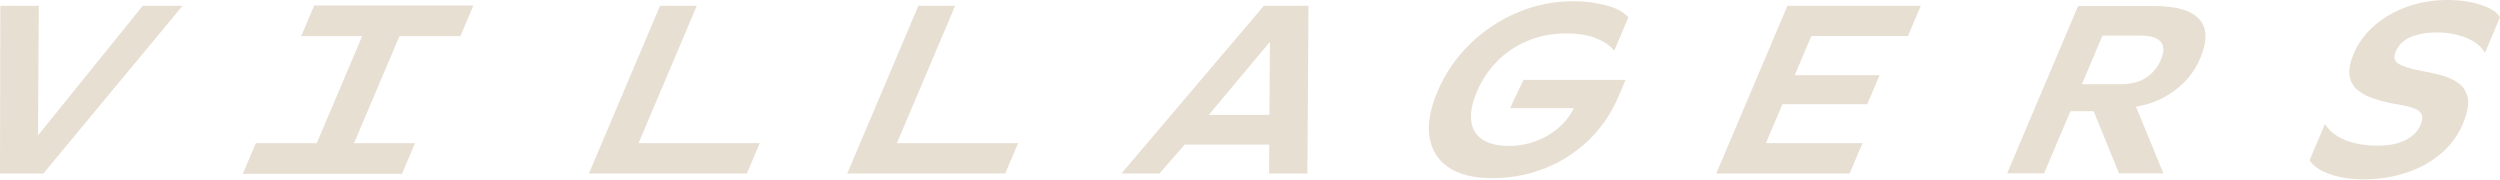
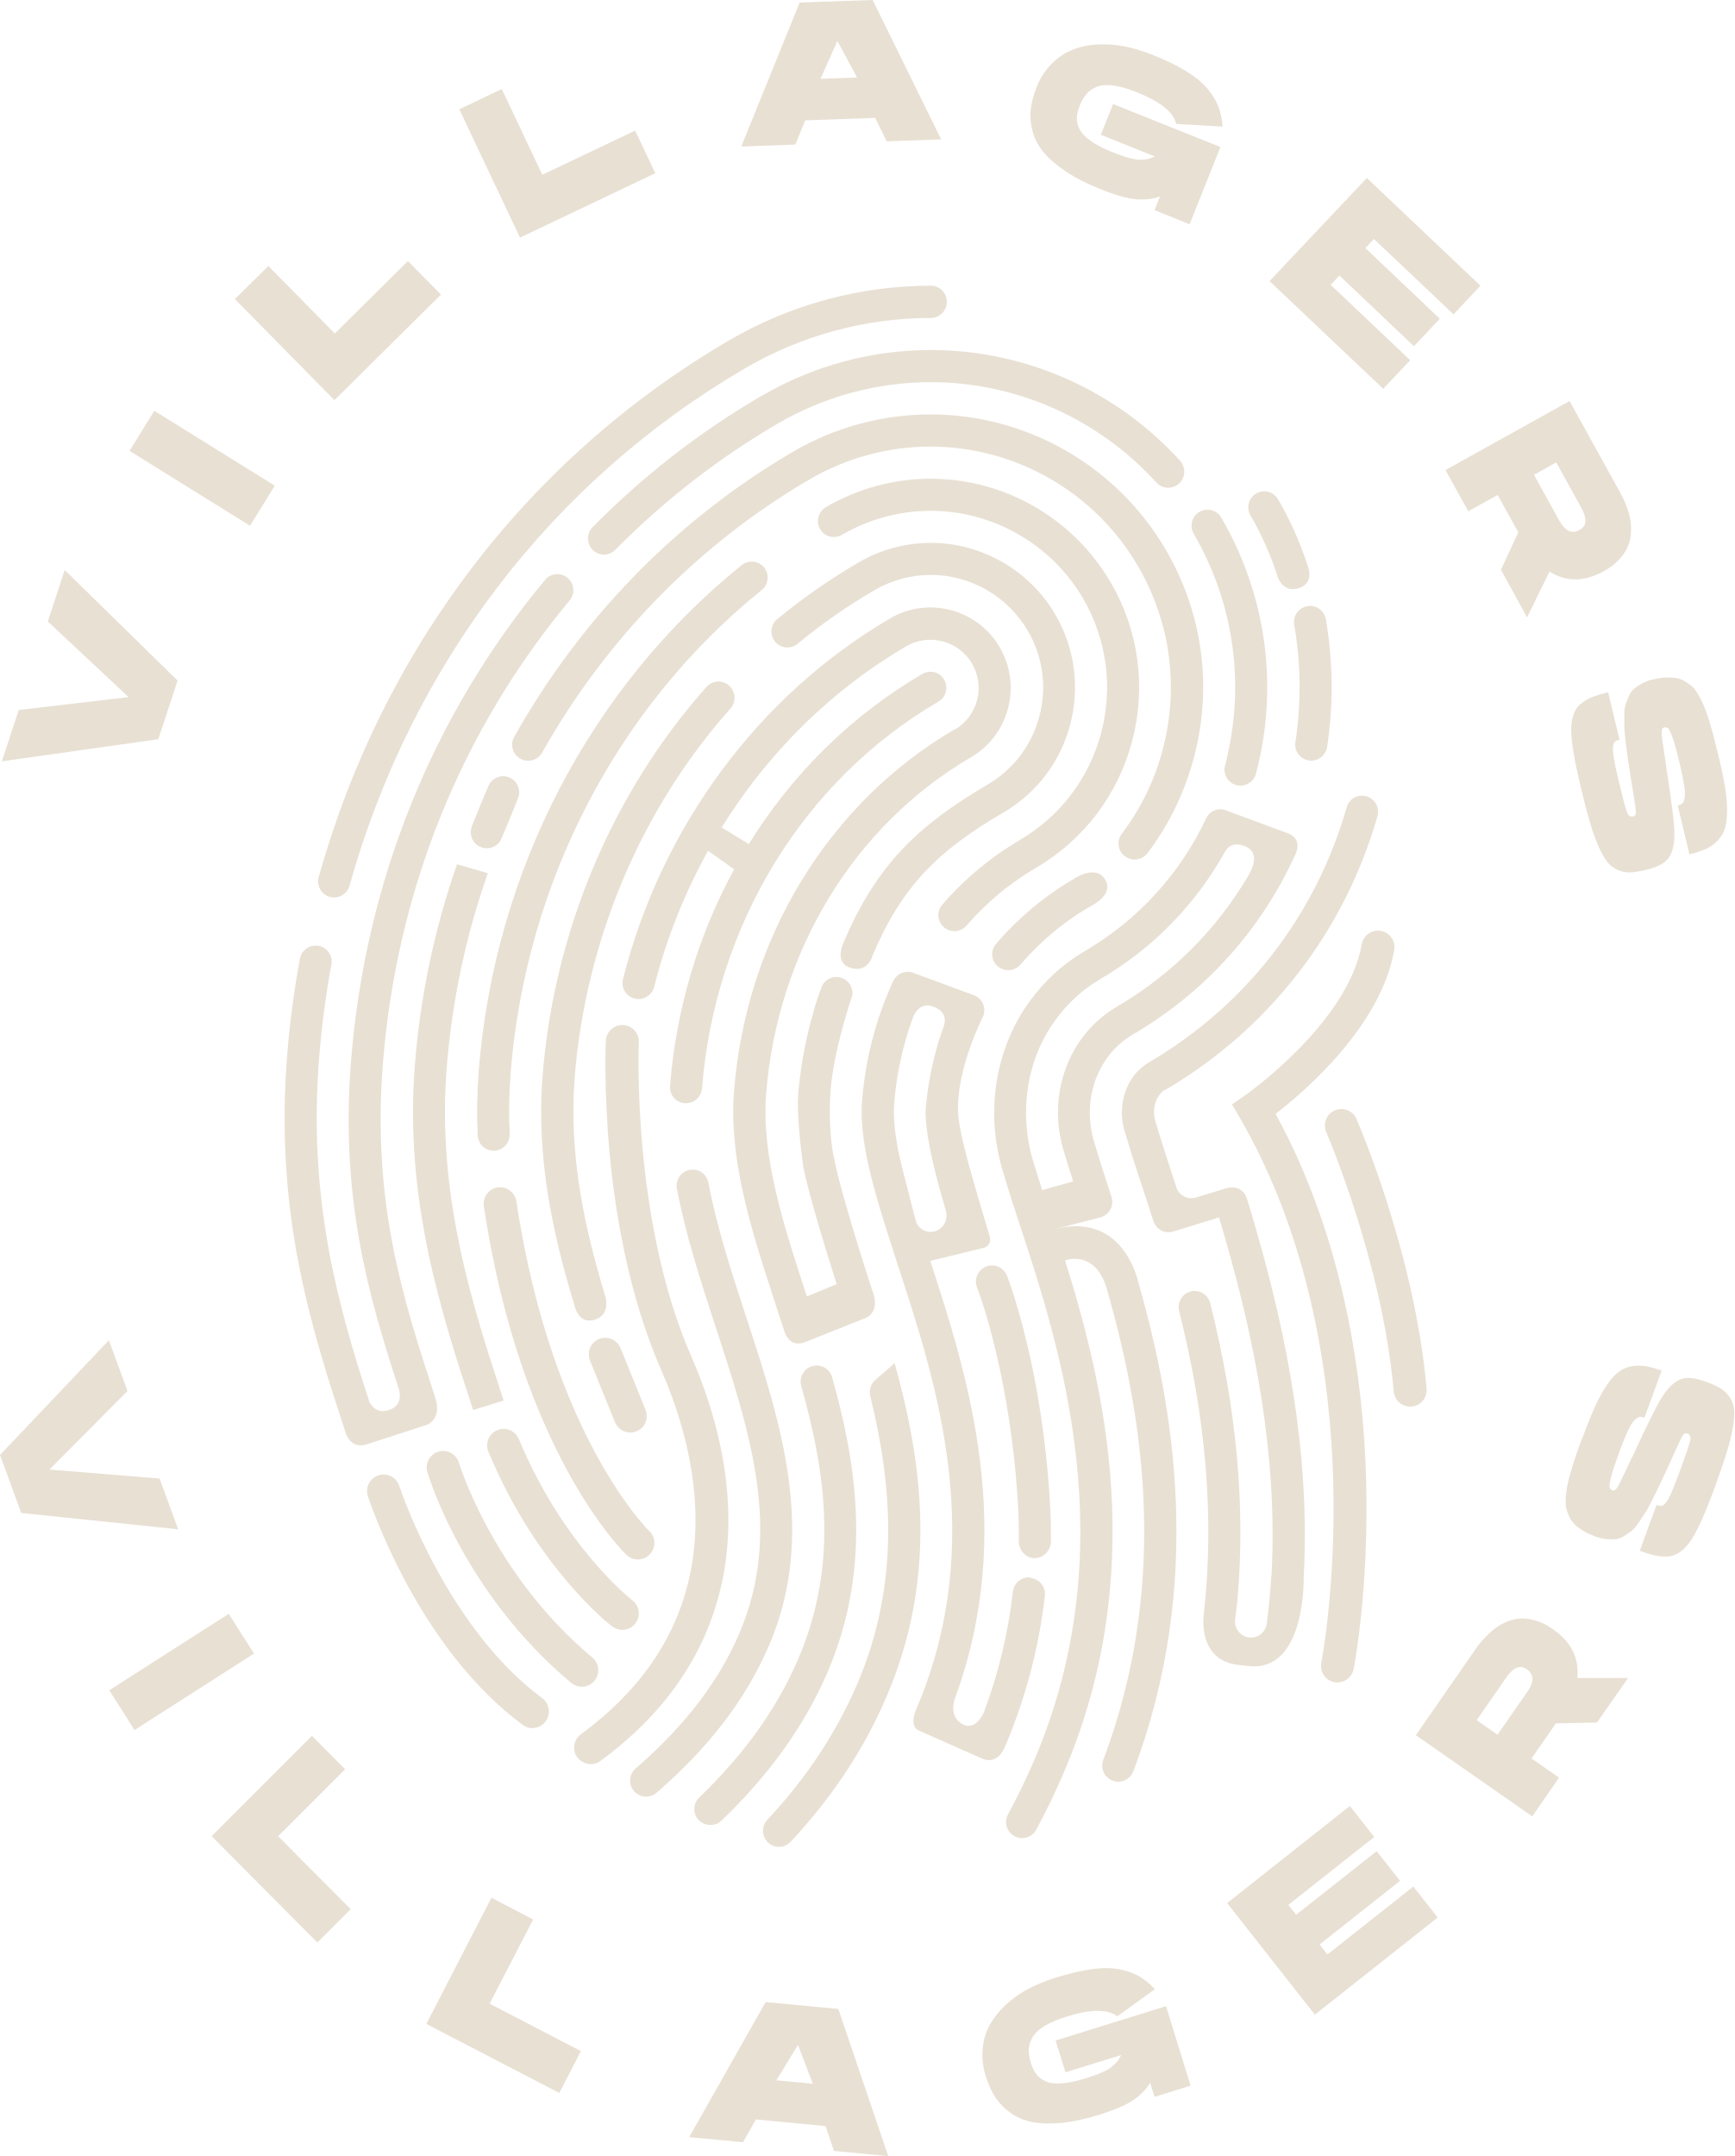
- <svg xmlns="http://www.w3.org/2000/svg" width="223" height="16" viewBox="0 0 223 16" fill="none">
-   <path d="M3.864 15.482H0L0.028 0.518H3.464L3.39 12.074L12.731 0.518H16.282L3.864 15.482Z" fill="#E8DFD3" />
-   <path d="M89.663 15.481H75.572L81.918 0.52H85.198L80.004 12.766H90.815L89.664 15.481H89.663Z" fill="#E8DFD3" />
-   <path d="M66.62 15.481H52.529L58.874 0.52H62.154L56.96 12.766H67.771L66.62 15.481Z" fill="#E8DFD3" />
-   <path d="M103.418 15.481H100.027L112.732 0.52H116.718L116.621 15.481H113.202L113.219 12.897H105.677L103.419 15.481H103.418ZM113.276 3.733L107.825 10.247H113.234L113.276 3.733Z" fill="#E8DFD3" />
-   <path d="M133.116 15.892C131.461 15.892 130.16 15.572 129.21 14.93C128.262 14.288 127.695 13.389 127.513 12.229C127.327 11.071 127.566 9.717 128.222 8.168C128.905 6.558 129.866 5.15 131.108 3.939C132.348 2.729 133.764 1.787 135.355 1.116C136.943 0.445 138.603 0.108 140.333 0.108C141.365 0.108 142.341 0.23 143.261 0.473C144.183 0.716 144.845 1.075 145.252 1.547L143.984 4.536C143.656 4.092 143.129 3.724 142.405 3.428C141.68 3.133 140.78 2.985 139.702 2.985C138.474 2.985 137.339 3.199 136.302 3.627C135.263 4.056 134.355 4.657 133.577 5.432C132.801 6.208 132.188 7.126 131.737 8.189C131.312 9.191 131.142 10.055 131.232 10.779C131.318 11.502 131.649 12.056 132.222 12.439C132.795 12.822 133.583 13.014 134.584 13.014C135.843 13.014 137.002 12.704 138.062 12.084C139.121 11.464 139.894 10.652 140.381 9.648H134.692L135.898 7.125H145L144.399 8.543C143.736 10.106 142.83 11.434 141.686 12.526C140.539 13.62 139.234 14.454 137.768 15.028C136.303 15.603 134.752 15.891 133.113 15.891L133.116 15.892Z" fill="#E8DFD3" />
-   <path d="M164.986 15.481H153.09L159.436 0.52H171.332L170.19 3.213H161.574L160.091 6.709H167.657L166.561 9.293H158.995L157.522 12.766H166.137L164.986 15.481Z" fill="#E8DFD3" />
-   <path d="M196.173 1.707C195.457 0.926 194.111 0.536 192.136 0.536H185.366L179.035 15.464H182.331L184.683 9.918H186.756L189.013 15.464H192.978L190.532 9.518C191.608 9.337 192.583 8.979 193.452 8.434C194.757 7.618 195.69 6.547 196.254 5.217C196.916 3.658 196.888 2.487 196.173 1.707ZM192.746 5.345C192.47 5.995 192.036 6.519 191.444 6.918C190.853 7.314 190.083 7.513 189.131 7.513H185.702L187.54 3.179H190.968C191.844 3.179 192.434 3.365 192.739 3.732C193.043 4.1 193.044 4.638 192.744 5.345H192.746Z" fill="#E8DFD3" />
-   <path d="M210.757 16C210.08 16 209.417 15.933 208.766 15.799C208.117 15.664 207.546 15.466 207.058 15.205C206.57 14.943 206.222 14.639 206.014 14.294L207.385 11.063C207.679 11.527 208.072 11.901 208.558 12.185C209.046 12.469 209.592 12.674 210.201 12.803C210.808 12.93 211.427 12.993 212.057 12.993C213.057 12.993 213.887 12.832 214.544 12.512C215.204 12.19 215.662 11.73 215.915 11.132C216.067 10.773 216.106 10.485 216.028 10.267C215.951 10.051 215.791 9.881 215.55 9.762C215.307 9.643 215.019 9.544 214.682 9.47C214.344 9.395 213.988 9.329 213.614 9.268C212.972 9.149 212.36 8.996 211.779 8.809C211.197 8.622 210.709 8.368 210.314 8.045C209.921 7.723 209.677 7.3 209.584 6.777C209.489 6.253 209.614 5.587 209.957 4.78C210.357 3.838 210.968 3.007 211.787 2.288C212.607 1.57 213.579 1.009 214.704 0.604C215.827 0.202 217.045 -0.001 218.351 -0.001C219.073 -0.001 219.76 0.066 220.409 0.201C221.061 0.335 221.617 0.519 222.08 0.75C222.543 0.982 222.849 1.248 222.999 1.547L221.657 4.711C221.429 4.306 221.09 3.971 220.644 3.701C220.197 3.432 219.692 3.229 219.126 3.095C218.559 2.96 217.977 2.893 217.378 2.893C216.502 2.893 215.734 3.025 215.078 3.286C214.42 3.548 213.963 3.986 213.703 4.598C213.487 5.107 213.579 5.478 213.98 5.71C214.382 5.942 215.095 6.156 216.119 6.349C216.635 6.44 217.181 6.558 217.755 6.709C218.331 6.858 218.841 7.09 219.284 7.404C219.726 7.718 220.006 8.163 220.125 8.739C220.241 9.316 220.094 10.089 219.681 11.062C219.244 12.094 218.587 12.98 217.711 13.721C216.834 14.462 215.803 15.027 214.616 15.415C213.428 15.803 212.143 15.999 210.759 15.999L210.757 16Z" fill="#E8DFD3" />
-   <path d="M42.228 0.49L41.068 3.225H35.631L31.58 12.775H37.016L35.858 15.51H30.421H27.093H21.656L22.816 12.775H28.253L32.304 3.225H26.867L28.027 0.49H42.228Z" fill="#E8DFD3" />
+ <svg xmlns="http://www.w3.org/2000/svg" width="144" height="179" viewBox="0 0 144 179" fill="none">
+   <path d="M3.974 51.587L5.374 47.326L14.746 56.504L13.143 61.373L0.154 63.207L1.554 58.947L10.675 57.876L3.966 51.595L3.974 51.587Z" fill="#E8E0D3" />
+   <path d="M20.759 43.65L10.756 37.434L12.812 34.107L22.814 40.323L20.759 43.65Z" fill="#E8E0D3" />
+   <path d="M27.8 27.688L33.87 21.675L36.613 24.459L27.767 33.223L19.504 24.832L22.28 22.081L27.8 27.688Z" fill="#E8E0D3" />
+   <path d="M45.03 14.51L52.735 10.842L54.41 14.38L43.177 19.728L38.135 9.073L41.663 7.393L45.03 14.51Z" fill="#E8E0D3" />
+   <path d="M72.457 0L78.147 11.572L73.623 11.734L72.668 9.787L66.857 9.99L66.04 12.002L61.548 12.164L66.396 0.211L72.457 0ZM68.127 6.541L71.162 6.435L69.528 3.4L68.127 6.541Z" fill="#E8E0D3" />
+   <path d="M92.431 8.642L101.333 12.205L98.776 18.616L95.862 17.447L96.316 16.311C95.684 16.53 95.013 16.603 94.284 16.538C93.556 16.473 92.577 16.189 91.347 15.694C90.238 15.248 89.291 14.769 88.514 14.25C87.737 13.73 87.122 13.211 86.677 12.675C86.232 12.14 85.924 11.572 85.754 10.963C85.584 10.355 85.519 9.754 85.576 9.162C85.633 8.569 85.795 7.936 86.054 7.271C86.353 6.508 86.766 5.867 87.276 5.34C87.786 4.812 88.352 4.423 88.975 4.163C89.599 3.903 90.278 3.749 91.023 3.7C91.759 3.643 92.52 3.7 93.297 3.838C94.074 3.984 94.867 4.22 95.676 4.544C96.785 4.991 97.716 5.437 98.469 5.899C99.221 6.354 99.804 6.833 100.225 7.328C100.645 7.823 100.953 8.318 101.147 8.813C101.341 9.308 101.463 9.868 101.511 10.509L97.667 10.29C97.441 9.316 96.348 8.439 94.398 7.66C93.653 7.36 93.006 7.174 92.455 7.1C91.905 7.027 91.452 7.06 91.096 7.198C90.74 7.336 90.448 7.531 90.23 7.782C90.011 8.034 89.817 8.358 89.655 8.764C89.509 9.137 89.428 9.478 89.412 9.778C89.396 10.079 89.477 10.395 89.639 10.728C89.801 11.061 90.116 11.385 90.578 11.71C91.039 12.034 91.646 12.343 92.407 12.651C92.933 12.862 93.394 13.016 93.791 13.122C94.187 13.227 94.511 13.268 94.786 13.26C95.053 13.243 95.255 13.227 95.385 13.187C95.514 13.154 95.684 13.089 95.903 12.992L91.403 11.19L92.431 8.618V8.642Z" fill="#E8E0D3" />
+   <path d="M113.489 14.777L122.926 23.72L120.684 26.098L114.08 19.841L113.368 20.596L119.551 26.463L117.398 28.743L111.215 22.876L110.486 23.647L117.09 29.904L114.849 32.281L105.412 23.339L113.497 14.769L113.489 14.777Z" fill="#E8E0D3" />
+   <path d="M130.323 33.296L134.515 40.875C134.62 41.07 134.718 41.256 134.807 41.443C134.896 41.622 135.001 41.889 135.122 42.238C135.244 42.587 135.333 42.92 135.381 43.228C135.43 43.537 135.446 43.894 135.414 44.291C135.389 44.689 135.3 45.062 135.146 45.411C135.001 45.752 134.758 46.109 134.434 46.458C134.111 46.815 133.69 47.132 133.18 47.416C131.561 48.316 130.048 48.333 128.656 47.456L126.794 51.262L124.625 47.302L126.066 44.194L124.35 41.094L121.914 42.449L120.021 39.025L130.307 33.304L130.323 33.296ZM129.489 43.253C129.959 44.105 130.517 44.348 131.165 43.991C131.747 43.667 131.796 43.058 131.302 42.165L129.214 38.392L127.369 39.422L129.489 43.261V43.253Z" fill="#E8E0D3" />
+   <path d="M142.649 62.558C142.891 63.581 143.078 64.465 143.207 65.204C143.328 65.942 143.401 66.616 143.401 67.216C143.401 67.817 143.353 68.304 143.248 68.693C143.142 69.083 142.948 69.424 142.673 69.732C142.398 70.032 142.074 70.276 141.702 70.454C141.329 70.633 140.852 70.795 140.277 70.933L139.306 66.884C139.476 66.843 139.606 66.778 139.695 66.697C139.776 66.616 139.84 66.454 139.881 66.226C139.921 65.999 139.913 65.658 139.84 65.196C139.768 64.741 139.646 64.149 139.476 63.419C139.241 62.445 139.055 61.747 138.902 61.309C138.748 60.87 138.626 60.603 138.537 60.497C138.44 60.392 138.319 60.359 138.149 60.4C138.011 60.448 137.955 60.619 137.971 60.919C137.987 61.219 138.117 62.112 138.343 63.589C138.343 63.613 138.343 63.63 138.343 63.646C138.804 66.575 139.031 68.45 139.031 69.269C139.031 70.341 138.78 71.095 138.278 71.525C137.93 71.817 137.396 72.053 136.652 72.223C136.134 72.345 135.689 72.418 135.341 72.426C134.985 72.434 134.645 72.369 134.313 72.223C133.981 72.077 133.69 71.858 133.455 71.558C133.22 71.257 132.969 70.819 132.718 70.251C132.468 69.675 132.233 69.01 132.006 68.255C131.788 67.492 131.537 66.543 131.262 65.398C131.076 64.611 130.922 63.93 130.808 63.353C130.695 62.777 130.606 62.234 130.541 61.722C130.477 61.211 130.452 60.789 130.46 60.44C130.469 60.091 130.517 59.767 130.606 59.475C130.695 59.174 130.817 58.931 130.954 58.744C131.092 58.558 131.302 58.379 131.561 58.209C131.82 58.046 132.103 57.908 132.411 57.795C132.718 57.689 133.091 57.584 133.528 57.478L134.467 61.414C134.28 61.455 134.151 61.52 134.062 61.609C133.981 61.69 133.932 61.852 133.924 62.104C133.916 62.347 133.949 62.68 134.021 63.094C134.094 63.508 134.224 64.092 134.402 64.839C134.426 64.928 134.45 65.058 134.499 65.228C134.798 66.47 135.001 67.216 135.106 67.476C135.211 67.736 135.389 67.833 135.624 67.776C135.761 67.744 135.834 67.63 135.834 67.435C135.834 67.241 135.761 66.713 135.616 65.861C135.511 65.236 135.43 64.725 135.365 64.311C135.268 63.654 135.195 63.151 135.138 62.802C135.09 62.453 135.033 62.015 134.968 61.495C134.904 60.976 134.871 60.578 134.871 60.302C134.871 60.026 134.871 59.702 134.871 59.312C134.871 58.931 134.92 58.639 134.993 58.428C135.065 58.217 135.163 57.99 135.276 57.738C135.389 57.486 135.535 57.292 135.721 57.146C135.907 56.999 136.126 56.862 136.368 56.732C136.619 56.594 136.903 56.488 137.218 56.415C137.599 56.326 137.947 56.269 138.262 56.253C138.578 56.237 138.869 56.253 139.128 56.285C139.387 56.326 139.638 56.415 139.865 56.545C140.091 56.675 140.294 56.821 140.48 56.983C140.666 57.146 140.836 57.373 141.006 57.665C141.176 57.957 141.321 58.249 141.451 58.541C141.58 58.842 141.718 59.215 141.856 59.661C142.001 60.108 142.123 60.554 142.244 60.992C142.357 61.43 142.495 61.958 142.641 62.566L142.649 62.558Z" fill="#E8E0D3" />
+   <path d="M13.248 122.755L14.794 126.967L1.764 125.612L0 120.799L9.04 111.272L10.586 115.484L4.103 122.009L13.248 122.755Z" fill="#E8E0D3" />
+   <path d="M9.072 140.332L18.994 133.986L21.09 137.289L11.168 143.635L9.072 140.332Z" fill="#E8E0D3" />
+   <path d="M23.097 152.456L29.119 158.51L26.351 161.277L17.57 152.448L25.898 144.114L28.657 146.889L23.089 152.456H23.097Z" fill="#E8E0D3" />
+   <path d="M40.659 166.357L48.234 170.293L46.438 173.766L35.399 168.037L40.805 157.56L44.269 159.362L40.651 166.357H40.659Z" fill="#E8E0D3" />
+   <path d="M69.609 166.795L73.752 179.008L69.244 178.578L68.548 176.517L62.762 175.965L61.694 177.856L57.226 177.434L63.571 166.219L69.609 166.795ZM64.469 172.719L67.488 173.003L66.258 169.781L64.461 172.719H64.469Z" fill="#E8E0D3" />
+   <path d="M87.664 169.408L96.817 166.56L98.857 173.157L95.862 174.09L95.498 172.922C95.15 173.49 94.673 173.977 94.066 174.382C93.459 174.788 92.52 175.186 91.249 175.583C90.108 175.941 89.073 176.16 88.142 176.249C87.211 176.338 86.402 176.314 85.722 176.184C85.042 176.046 84.443 175.803 83.933 175.437C83.415 175.072 82.995 174.65 82.663 174.155C82.331 173.66 82.064 173.068 81.853 172.386C81.611 171.607 81.522 170.852 81.586 170.122C81.651 169.392 81.845 168.726 82.177 168.134C82.501 167.542 82.938 166.99 83.472 166.478C84.014 165.967 84.629 165.529 85.325 165.156C86.021 164.782 86.79 164.466 87.616 164.206C88.757 163.849 89.76 163.614 90.634 163.492C91.5 163.37 92.261 163.37 92.9 163.492C93.54 163.614 94.09 163.801 94.552 164.06C95.013 164.32 95.458 164.685 95.895 165.148L92.771 167.404C91.986 166.795 90.586 166.795 88.587 167.42C87.818 167.655 87.195 167.923 86.725 168.207C86.256 168.491 85.924 168.807 85.73 169.14C85.544 169.473 85.439 169.806 85.422 170.138C85.406 170.471 85.463 170.844 85.592 171.266C85.714 171.648 85.859 171.964 86.046 172.208C86.224 172.451 86.483 172.646 86.814 172.8C87.146 172.954 87.6 173.011 88.158 172.97C88.716 172.93 89.388 172.792 90.165 172.548C90.707 172.378 91.169 172.208 91.533 172.045C91.905 171.875 92.188 171.705 92.391 171.526C92.593 171.347 92.731 171.201 92.811 171.096C92.892 170.99 92.981 170.828 93.095 170.617L88.466 172.053L87.648 169.408H87.664Z" fill="#E8E0D3" />
+   <path d="M101.884 158.006L112.081 149.94L114.104 152.513L106.974 158.153L107.622 158.972L114.307 153.689L116.249 156.156L109.564 161.439L110.22 162.267L117.35 156.627L119.373 159.199L109.176 167.266L101.892 158.006H101.884Z" fill="#E8E0D3" />
+   <path d="M117.56 144.065L122.497 136.948C122.626 136.762 122.748 136.591 122.877 136.437C122.999 136.275 123.193 136.064 123.452 135.804C123.711 135.544 123.97 135.317 124.221 135.13C124.48 134.944 124.787 134.781 125.159 134.627C125.532 134.473 125.904 134.392 126.276 134.376C126.649 134.36 127.069 134.416 127.531 134.554C127.992 134.692 128.461 134.928 128.939 135.26C130.46 136.323 131.14 137.67 130.962 139.31H135.187L132.597 143.01L129.182 143.083L127.167 145.996L129.449 147.587L127.223 150.8L117.56 144.065ZM126.843 140.421C127.401 139.618 127.369 139.009 126.77 138.587C126.22 138.206 125.653 138.433 125.07 139.269L122.61 142.815L124.342 144.024L126.843 140.421Z" fill="#E8E0D3" />
+   <path d="M131.359 119.46C131.723 118.47 132.055 117.635 132.362 116.945C132.67 116.255 132.985 115.663 133.309 115.159C133.633 114.656 133.948 114.275 134.256 114.015C134.563 113.747 134.911 113.569 135.3 113.472C135.697 113.374 136.093 113.35 136.514 113.407C136.927 113.463 137.412 113.593 137.971 113.796L136.538 117.708C136.368 117.643 136.231 117.626 136.109 117.651C135.996 117.675 135.858 117.772 135.688 117.935C135.527 118.105 135.349 118.397 135.154 118.811C134.96 119.233 134.733 119.793 134.474 120.491C134.135 121.424 133.9 122.122 133.787 122.568C133.673 123.015 133.625 123.307 133.641 123.445C133.665 123.583 133.754 123.68 133.908 123.737C134.046 123.778 134.191 123.664 134.345 123.404C134.491 123.145 134.879 122.333 135.51 120.978C135.51 120.954 135.527 120.945 135.543 120.937C136.781 118.243 137.623 116.555 138.076 115.874C138.667 114.981 139.29 114.494 139.945 114.413C140.391 114.364 140.973 114.47 141.685 114.729C142.187 114.916 142.592 115.103 142.891 115.289C143.191 115.476 143.442 115.728 143.636 116.028C143.83 116.336 143.951 116.677 143.984 117.058C144.016 117.44 143.984 117.943 143.871 118.56C143.765 119.176 143.595 119.866 143.361 120.621C143.126 121.376 142.81 122.309 142.406 123.412C142.131 124.167 141.88 124.824 141.653 125.368C141.426 125.912 141.208 126.415 140.973 126.877C140.747 127.34 140.536 127.705 140.334 127.989C140.132 128.273 139.913 128.517 139.678 128.711C139.436 128.906 139.209 129.044 138.982 129.125C138.756 129.206 138.489 129.239 138.181 129.231C137.874 129.231 137.566 129.182 137.25 129.101C136.935 129.02 136.571 128.906 136.15 128.752L137.542 124.954C137.72 125.019 137.865 125.044 137.979 125.019C138.092 124.995 138.222 124.889 138.367 124.686C138.513 124.492 138.667 124.2 138.829 123.81C138.99 123.421 139.209 122.869 139.476 122.138C139.508 122.057 139.549 121.927 139.614 121.757C140.051 120.556 140.301 119.826 140.35 119.55C140.399 119.274 140.31 119.095 140.083 119.014C139.945 118.965 139.824 119.014 139.719 119.184C139.614 119.347 139.387 119.826 139.031 120.613C138.772 121.189 138.561 121.66 138.383 122.041C138.1 122.641 137.89 123.104 137.736 123.421C137.582 123.737 137.388 124.135 137.153 124.605C136.919 125.076 136.724 125.425 136.571 125.652C136.417 125.879 136.239 126.155 136.02 126.472C135.802 126.788 135.607 127.007 135.429 127.137C135.251 127.267 135.041 127.405 134.814 127.551C134.58 127.697 134.353 127.778 134.118 127.794C133.884 127.811 133.633 127.803 133.35 127.778C133.066 127.754 132.775 127.681 132.467 127.567C132.103 127.429 131.779 127.283 131.504 127.121C131.229 126.959 130.994 126.788 130.8 126.61C130.606 126.431 130.444 126.22 130.331 125.993C130.218 125.758 130.128 125.522 130.064 125.287C129.999 125.052 129.983 124.768 129.999 124.435C130.023 124.102 130.056 123.778 130.112 123.461C130.169 123.145 130.266 122.755 130.396 122.301C130.525 121.846 130.663 121.408 130.808 120.978C130.954 120.548 131.132 120.037 131.351 119.452L131.359 119.46Z" fill="#E8E0D3" />
+   <path d="M45.021 140.989C37.39 135.333 33.562 124.589 33.157 123.388C32.866 122.536 32.056 122.284 31.433 122.487C30.721 122.715 30.324 123.477 30.535 124.191C30.543 124.224 30.559 124.256 30.567 124.289C31.296 126.415 35.277 137.192 43.395 143.205C43.638 143.383 43.921 143.473 44.204 143.473C44.625 143.473 45.038 143.278 45.305 142.913C45.758 142.304 45.628 141.444 45.021 140.989Z" fill="#E8E0D3" />
+   <path d="M49.359 139.545C49.845 138.961 49.764 138.101 49.181 137.614C40.934 130.724 38.134 121.538 38.11 121.449C37.891 120.726 37.139 120.304 36.41 120.524C35.682 120.735 35.269 121.497 35.488 122.228C35.609 122.633 38.523 132.282 47.433 139.724C47.692 139.935 48 140.04 48.307 140.04C48.696 140.04 49.092 139.87 49.359 139.545Z" fill="#E8E0D3" />
+   <path d="M50.84 135.033C51.091 135.22 51.383 135.317 51.674 135.317C52.087 135.317 52.491 135.13 52.758 134.781C53.22 134.181 53.106 133.321 52.499 132.858C52.443 132.818 46.786 128.403 43.079 119.477C42.788 118.779 41.986 118.446 41.29 118.738C40.594 119.03 40.263 119.834 40.554 120.532C44.536 130.132 50.581 134.846 50.832 135.041L50.84 135.033Z" fill="#E8E0D3" />
+   <path d="M53.908 127.121C53.908 127.121 51.852 125.1 49.489 120.742C47.304 116.717 44.382 109.812 42.877 99.741C42.764 98.994 42.068 98.475 41.323 98.589C40.578 98.702 40.06 99.4 40.174 100.147C43.217 120.418 51.65 128.744 52.014 129.093C52.281 129.344 52.621 129.474 52.961 129.474C53.317 129.474 53.681 129.336 53.948 129.052C54.474 128.508 54.458 127.64 53.916 127.113L53.908 127.121Z" fill="#E8E0D3" />
+   <path d="M51.528 111.962L51.52 111.922C51.18 111.134 50.347 110.915 49.74 111.167C49.246 111.37 48.655 112.011 48.987 112.96C48.987 112.96 48.995 112.985 49.02 113.033V113.05L49.06 113.139C49.222 113.536 49.715 114.754 51.059 118.073C51.278 118.608 51.787 118.933 52.33 118.933C52.5 118.933 52.678 118.9 52.848 118.836C53.552 118.552 53.883 117.748 53.6 117.05L51.545 111.978L51.528 111.962Z" fill="#E8E0D3" />
+   <path d="M105.906 92.486C108.399 90.555 114.671 85.158 115.763 78.877C115.893 78.131 115.399 77.417 114.655 77.287C113.91 77.157 113.198 77.652 113.068 78.398C111.919 84.964 103.421 90.912 103.34 90.969L102.296 91.691L102.936 92.786C108.949 103.157 110.478 114.892 110.697 122.901C110.94 131.641 109.726 137.987 109.71 138.052C109.564 138.798 110.05 139.512 110.786 139.658C110.875 139.675 110.964 139.683 111.053 139.683C111.692 139.683 112.267 139.228 112.397 138.571C112.445 138.303 113.675 131.917 113.432 122.885C113.214 114.802 111.717 103.084 105.906 92.462V92.486Z" fill="#E8E0D3" />
+   <path d="M112.631 92.9C112.332 92.202 111.522 91.886 110.826 92.194C110.13 92.494 109.815 93.306 110.122 94.004C110.171 94.109 114.784 104.797 115.723 115.533C115.787 116.247 116.386 116.782 117.082 116.782C117.123 116.782 117.163 116.782 117.204 116.782C117.956 116.717 118.515 116.052 118.45 115.297C117.471 104.099 112.825 93.363 112.631 92.908V92.9Z" fill="#E8E0D3" />
+   <path d="M79.264 60.554C68.799 66.673 61.953 77.888 60.949 90.579C60.512 96.065 62.236 101.672 64.17 107.596L65.093 110.429C65.093 110.429 65.424 111.897 66.752 111.467C66.833 111.443 66.913 111.41 66.978 111.378L71.705 109.487C73.032 109.073 72.571 107.588 72.571 107.588C72.571 107.588 69.876 99.368 69.301 96.382H69.309C69.301 96.317 69.277 96.252 69.252 96.187C68.726 93.647 68.945 90.863 68.953 90.693C69.171 87.276 70.75 82.7 70.75 82.7C70.879 82.059 70.523 81.409 69.884 81.19C69.252 80.963 68.573 81.247 68.265 81.831C68.265 81.831 68.071 82.326 67.99 82.578C67.99 82.578 67.545 83.885 67.545 83.998C66.93 86.116 66.509 88.307 66.299 90.563C66.29 90.701 66.274 90.839 66.266 90.985V91.042C66.153 93.168 66.703 96.893 66.703 96.893C67.148 99.181 68.621 103.945 69.471 106.615L66.995 107.637C65.044 101.672 63.207 96.041 63.612 90.806C64.558 78.991 70.912 68.547 80.615 62.875C82.145 61.982 83.245 60.538 83.699 58.809C84.152 57.089 83.901 55.295 83.011 53.745C81.157 50.564 77.087 49.485 73.906 51.343C63.013 57.714 54.928 68.62 51.731 81.28C51.545 81.986 51.982 82.724 52.694 82.903C53.398 83.089 54.135 82.651 54.313 81.937C55.316 77.952 56.838 74.163 58.788 70.633L60.957 72.175C58.003 77.587 56.15 83.706 55.632 90.165C55.575 90.896 56.126 91.537 56.854 91.594H56.959C57.647 91.594 58.23 91.066 58.286 90.368C59.371 76.808 66.703 64.798 77.92 58.249C78.559 57.884 78.762 57.056 78.398 56.431C78.033 55.79 77.208 55.588 76.585 55.953C70.661 59.41 65.748 64.303 62.163 70.097V70.073L59.921 68.701C63.773 62.493 69.026 57.284 75.249 53.656C77.143 52.544 79.603 53.202 80.712 55.101C81.246 56.026 81.4 57.105 81.125 58.136C80.85 59.166 80.202 60.035 79.272 60.578L79.264 60.554Z" fill="#E8E0D3" />
+   <path d="M92.22 48.357C89.137 43.042 83.407 39.747 77.272 39.747C74.221 39.747 71.21 40.559 68.572 42.108C67.933 42.474 67.731 43.301 68.095 43.926C68.459 44.567 69.284 44.77 69.907 44.405C72.149 43.099 74.691 42.409 77.272 42.409C82.46 42.409 87.308 45.2 89.93 49.688C91.896 53.08 92.431 57.032 91.435 60.822C90.44 64.611 88.028 67.784 84.653 69.756C82.258 71.168 80.097 72.962 78.235 75.112C77.758 75.672 77.814 76.508 78.373 76.987C78.624 77.206 78.931 77.311 79.239 77.311C79.619 77.311 79.983 77.149 80.242 76.857C81.91 74.934 83.844 73.319 85.989 72.069C89.987 69.732 92.827 65.991 94.009 61.511C95.182 57.032 94.559 52.366 92.228 48.357H92.22Z" fill="#E8E0D3" />
+   <path d="M72.4 79.446C74.852 73.587 77.903 70.608 83.31 67.46C86.078 65.845 88.052 63.248 88.862 60.14C89.671 57.04 89.242 53.81 87.631 51.035C85.495 47.359 81.521 45.071 77.288 45.071C75.176 45.071 73.096 45.63 71.267 46.71C68.912 48.081 66.654 49.664 64.542 51.392C63.967 51.863 63.894 52.699 64.356 53.267H64.348C64.817 53.843 65.651 53.916 66.217 53.453C68.216 51.806 70.361 50.305 72.603 49.006C74.027 48.17 75.637 47.732 77.288 47.732C80.59 47.732 83.674 49.509 85.341 52.374C86.595 54.525 86.943 57.048 86.304 59.458C85.665 61.877 84.135 63.889 81.99 65.147C76.155 68.563 72.748 71.891 70.069 78.188C70.069 78.188 69.228 79.835 70.506 80.314C71.987 80.874 72.424 79.429 72.424 79.429L72.4 79.446Z" fill="#E8E0D3" />
+   <path d="M42.318 64.563C41.647 64.263 40.853 64.563 40.562 65.236C40.06 66.38 39.211 68.523 39.203 68.547C38.903 69.221 39.203 70.016 39.874 70.308C40.546 70.608 41.339 70.308 41.63 69.635C42.132 68.49 42.982 66.348 42.99 66.324C43.289 65.65 42.99 64.855 42.318 64.563Z" fill="#E8E0D3" />
+   <path d="M63.223 32.874H63.215C58.1 35.86 53.382 39.528 49.206 43.764C48.696 44.291 48.696 45.127 49.206 45.655C49.465 45.914 49.796 46.044 50.144 46.044C50.492 46.044 50.832 45.906 51.091 45.647C55.114 41.573 59.646 38.051 64.558 35.178C68.419 32.922 72.813 31.729 77.281 31.729C84.386 31.729 91.201 34.764 96.008 40.055C96.501 40.607 97.343 40.64 97.894 40.145C98.444 39.65 98.476 38.806 97.983 38.254C92.682 32.411 85.131 29.06 77.289 29.06C72.352 29.06 67.488 30.374 63.231 32.874H63.223Z" fill="#E8E0D3" />
+   <path d="M93.41 71.087C93.653 71.274 93.936 71.363 94.211 71.363C94.608 71.363 95.013 71.176 95.272 70.836H95.28C97.076 68.45 98.371 65.772 99.14 62.867C100.686 57.008 99.86 50.897 96.809 45.663C92.763 38.708 85.285 34.407 77.256 34.407C73.258 34.407 69.333 35.471 65.869 37.491C56.255 43.099 48.251 51.287 42.699 61.171C42.335 61.812 42.561 62.623 43.201 62.988C43.84 63.354 44.649 63.126 45.014 62.485C50.339 53.023 58.011 45.184 67.213 39.804C70.264 38.027 73.736 37.077 77.248 37.077C84.33 37.077 90.934 40.875 94.495 47.018C97.181 51.636 97.91 57.024 96.55 62.201C95.879 64.782 94.721 67.135 93.143 69.221C92.698 69.805 92.811 70.641 93.394 71.087H93.41Z" fill="#E8E0D3" />
+   <path d="M106.051 47.805C106.051 47.805 106.464 49.306 107.905 48.811C109.183 48.373 108.568 46.937 108.568 46.937C107.953 45.046 107.144 43.204 106.116 41.451C105.752 40.81 104.926 40.607 104.303 40.972C103.664 41.338 103.461 42.165 103.826 42.79C104.764 44.397 105.501 46.077 106.067 47.805H106.051Z" fill="#E8E0D3" />
+   <path d="M107.46 51.871C108.026 55.117 108.05 58.395 107.557 61.641C107.435 62.437 108.067 63.151 108.868 63.151C109.515 63.151 110.082 62.68 110.187 62.039C110.729 58.509 110.689 54.947 110.09 51.416C109.96 50.694 109.281 50.199 108.544 50.329C107.824 50.459 107.33 51.141 107.46 51.871Z" fill="#E8E0D3" />
+   <path d="M83.609 105.925C83.334 105.219 82.557 104.87 81.878 105.154C81.19 105.43 80.858 106.209 81.125 106.89C81.91 108.927 82.954 112.79 83.593 116.693C84.265 120.596 84.556 124.557 84.589 126.61C84.589 127.056 84.597 127.502 84.597 127.965C84.597 128.671 85.099 129.271 85.762 129.361H85.908C86.636 129.361 87.26 128.728 87.26 127.94C87.26 127.462 87.26 126.975 87.251 126.512C87.203 124.346 86.912 120.215 86.199 116.149H86.207C85.536 112.084 84.435 108.075 83.618 105.925H83.609Z" fill="#E8E0D3" />
+   <path d="M101.9 62.834C101.843 63.078 101.786 63.313 101.714 63.556C101.527 64.262 101.956 65.001 102.66 65.179C102.774 65.212 102.887 65.228 103 65.228C103.591 65.228 104.133 64.83 104.287 64.23C104.352 63.97 104.425 63.702 104.481 63.443C106.116 56.456 105.016 49.185 101.406 42.977C101.042 42.336 100.216 42.133 99.593 42.498C98.954 42.863 98.751 43.691 99.116 44.316C102.385 49.939 103.365 56.513 101.892 62.834H101.9Z" fill="#E8E0D3" />
+   <path d="M82.849 80.225C83.1 80.444 83.407 80.549 83.715 80.549C84.095 80.549 84.459 80.387 84.718 80.095C86.304 78.253 88.141 76.678 90.189 75.453C90.327 75.372 90.448 75.307 90.586 75.226C91.063 74.974 92.617 74.025 91.621 72.832C90.877 71.947 89.461 72.775 89.169 72.962H89.177C89.121 72.994 89.048 73.043 88.983 73.075C86.628 74.471 84.516 76.248 82.703 78.358C82.225 78.918 82.282 79.754 82.841 80.233L82.849 80.225Z" fill="#E8E0D3" />
+   <path d="M63.854 136.623C67.836 127.299 64.85 118.178 61.961 109.357C60.763 105.689 59.516 101.9 58.82 98.191C58.683 97.469 57.987 96.99 57.267 97.128C56.546 97.266 56.069 97.964 56.206 98.686C56.935 102.565 58.205 106.436 59.427 110.193C62.292 118.933 64.987 127.178 61.402 135.577C59.686 139.594 56.886 143.262 52.775 146.832C52.071 147.449 52.2 148.577 53.026 149.007C53.034 149.007 53.042 149.015 53.05 149.023C53.528 149.267 54.102 149.194 54.515 148.845C58.934 145.006 61.961 141.03 63.846 136.623H63.854Z" fill="#E8E0D3" />
+   <path d="M94.575 106.728C94.575 106.728 94.494 106.233 94.235 105.551C94.235 105.519 94.211 105.495 94.203 105.47C93.531 103.742 91.767 100.983 87.567 102.046L91.281 101.096C91.281 101.096 91.395 101.072 91.443 101.048C92.139 100.82 92.52 100.066 92.285 99.368C91.678 97.526 91.201 95.992 90.844 94.799C90.1 92.3 90.537 89.67 92.002 87.731C92.584 86.96 93.256 86.359 94.025 85.913C99.998 82.424 104.635 77.287 107.468 71.128C107.468 71.128 108.366 69.643 106.853 69.156L101.908 67.322C101.244 66.997 100.443 67.289 100.135 67.963C97.966 72.588 94.462 76.402 90.019 78.999C88.246 80.03 86.717 81.442 85.463 83.178C82.638 87.082 81.804 92.308 83.237 97.136C83.739 98.84 84.329 100.666 84.734 101.867C87.988 111.792 93.434 128.419 85.9 146.078C85.236 147.636 84.491 149.169 83.698 150.638C83.342 151.287 83.585 152.091 84.232 152.448C84.435 152.561 84.653 152.61 84.864 152.61C85.333 152.61 85.786 152.359 86.037 151.912C86.871 150.37 87.648 148.764 88.344 147.124C95.409 130.578 91.71 115.103 88.433 104.651H88.457L88.522 104.618C88.967 104.48 90.958 104.058 91.864 106.874C94.608 116.458 97.4 130.748 91.605 146.118C91.346 146.808 91.686 147.571 92.382 147.838C92.544 147.895 92.706 147.928 92.852 147.928C93.386 147.928 93.887 147.595 94.098 147.068C100.071 131.268 97.384 116.653 94.591 106.712L94.575 106.728ZM85.778 96.373H85.77C84.572 92.316 85.26 87.966 87.599 84.728C88.635 83.3 89.897 82.14 91.346 81.296C95.733 78.731 99.285 75.088 101.713 70.706C102.037 70.146 102.604 69.935 103.405 70.267C104.878 70.876 103.623 72.743 103.623 72.743C100.993 77.198 97.27 80.93 92.698 83.6C91.638 84.217 90.691 85.069 89.897 86.108C87.923 88.721 87.324 92.243 88.319 95.554C88.538 96.276 88.797 97.12 89.104 98.086L86.531 98.808C86.28 98.021 86.021 97.185 85.778 96.381V96.373Z" fill="#E8E0D3" />
+   <path d="M68.751 138.734C72.603 129.718 70.952 120.962 69.091 114.34C68.896 113.634 68.152 113.22 67.448 113.423C66.743 113.618 66.331 114.364 66.525 115.07C68.378 121.652 69.803 129.499 66.298 137.687C64.534 141.817 61.815 145.631 58.052 149.242C57.356 149.908 57.59 151.085 58.497 151.425C58.505 151.425 58.513 151.425 58.521 151.433C58.998 151.612 59.541 151.506 59.913 151.149C63.935 147.295 66.849 143.189 68.759 138.734H68.751Z" fill="#E8E0D3" />
+   <path d="M74.294 113.163L72.684 114.567C72.303 114.892 72.142 115.411 72.255 115.898C74.052 123.201 74.788 131.357 71.195 139.772C69.447 143.846 66.986 147.587 63.709 151.093C63.021 151.831 63.377 153.04 64.348 153.292C64.817 153.413 65.319 153.267 65.651 152.91C69.139 149.169 71.769 145.185 73.631 140.811C77.904 130.813 76.569 121.392 74.278 113.155L74.294 113.163Z" fill="#E8E0D3" />
+   <path d="M104.327 102.2V102.175C104.077 101.307 103.826 100.447 103.559 99.611V99.587C103.138 98.175 101.754 98.67 101.754 98.67L101.244 98.832L100.605 99.027L99.318 99.416C99.18 99.465 99.043 99.481 98.921 99.481C98.428 99.481 97.958 99.205 97.732 98.751C97.602 98.37 97.489 98.004 97.376 97.655C96.769 95.813 96.291 94.288 95.935 93.111C95.684 92.267 95.846 91.374 96.356 90.79C96.469 90.652 96.599 90.547 96.712 90.482V90.514C105.347 85.467 111.619 77.376 114.371 67.76C114.573 67.054 114.169 66.315 113.456 66.112C112.752 65.91 112.016 66.315 111.814 67.029C109.256 75.996 103.421 83.519 95.368 88.218C95.004 88.437 94.664 88.721 94.349 89.062C93.24 90.336 92.868 92.186 93.377 93.914C93.734 95.115 94.219 96.665 94.842 98.532C95.142 99.424 95.449 100.374 95.765 101.38C95.951 101.956 96.469 102.305 97.036 102.305C97.173 102.305 97.311 102.281 97.432 102.24L101.22 101.072L101.81 103.109C104.117 111.167 106.084 120.71 105.59 130.513C105.582 130.708 105.566 130.894 105.541 131.065C105.493 131.852 105.428 132.647 105.347 133.426C105.299 133.881 105.242 134.327 105.185 134.789C105.08 135.544 104.408 136.047 103.68 135.95C103.631 135.95 103.575 135.926 103.534 135.917C102.887 135.747 102.458 135.106 102.555 134.432C102.612 133.994 102.668 133.572 102.717 133.142C102.717 133.053 102.741 132.947 102.741 132.858C103.437 125.092 102.685 116.961 100.483 108.189C100.297 107.483 99.585 107.044 98.873 107.215C98.169 107.401 97.732 108.116 97.901 108.83C100.143 117.74 100.823 125.936 99.981 133.759C99.957 133.929 99.949 134.092 99.925 134.262C99.868 135.179 99.957 137.127 101.697 137.938H101.721C101.778 137.962 101.827 137.987 101.883 138.003C101.908 138.003 101.932 138.011 101.94 138.027C101.972 138.035 102.005 138.052 102.053 138.076C102.49 138.222 103.016 138.238 103.64 138.319C108.414 138.879 108.244 131.105 108.244 131C108.819 120.645 106.763 110.639 104.336 102.224L104.327 102.2Z" fill="#E8E0D3" />
+   <path d="M85.576 130.992V130.967C84.847 130.886 84.184 131.414 84.103 132.144C83.715 135.577 82.905 138.944 81.683 142.19C81.521 142.531 80.874 143.781 79.797 143.075C79.029 142.572 79.093 141.712 79.247 141.119C84.451 127.105 80.364 114.242 77.24 104.683L81.351 103.677C82.468 103.547 82.185 102.695 82.185 102.695C81.028 98.71 79.538 94.109 79.538 92.056C79.53 88.445 81.626 84.396 81.626 84.396C81.91 83.706 81.594 82.927 80.906 82.643L75.937 80.809C75.273 80.5 74.472 80.784 74.165 81.458C72.724 84.574 71.858 87.918 71.575 91.423C71.348 94.312 72.303 97.988 73.566 101.973C73.898 103.028 74.254 104.099 74.602 105.202C77.742 114.802 82.047 127.932 76.083 141.89C76.083 141.89 75.435 143.262 76.269 143.667L81.489 145.98C82.849 146.621 83.431 145.055 83.431 145.055C85.147 141.038 86.264 136.81 86.757 132.485C86.838 131.755 86.312 131.089 85.584 131.008L85.576 130.992ZM76.067 101.445H76.075C76.026 101.299 75.986 101.145 75.945 101.007L75.168 97.972C74.505 95.521 74.108 93.33 74.246 91.626C74.391 89.735 74.739 87.893 75.265 86.116C75.354 85.791 75.46 85.451 75.565 85.142C75.646 84.915 75.727 84.688 75.808 84.469C76.196 83.503 76.868 83.333 77.507 83.576C78.155 83.82 78.672 84.323 78.349 85.24C78.244 85.54 78.13 85.856 78.017 86.213C77.96 86.376 77.912 86.546 77.855 86.733C77.459 88.088 77.078 89.8 76.876 91.853C76.706 93.574 77.507 97.063 78.381 99.96L78.527 100.512C78.745 101.21 78.381 101.965 77.693 102.208C77.046 102.435 76.326 102.102 76.058 101.453L76.067 101.445Z" fill="#E8E0D3" />
+   <path d="M36.111 116.003C36.111 116.003 36.103 115.955 36.087 115.947H36.111C33.521 108.01 30.859 99.912 31.797 88.234C32.939 73.944 38.296 60.667 47.296 49.85C47.765 49.29 47.692 48.438 47.126 47.976C46.567 47.505 45.718 47.578 45.256 48.146C35.901 59.401 30.341 73.189 29.151 88.031C28.236 99.473 30.592 107.556 33.092 115.249C33.092 115.273 33.1 115.306 33.117 115.33C33.117 115.33 33.594 116.685 32.251 117.083C31.304 117.367 30.843 116.742 30.664 116.377C28.099 108.465 25.558 99.66 26.497 87.828C26.699 85.24 27.047 82.627 27.516 80.087C27.654 79.364 27.176 78.666 26.456 78.528C25.736 78.391 25.04 78.869 24.902 79.592C24.409 82.229 24.061 84.931 23.842 87.609C22.782 100.893 25.898 110.412 28.722 119.022C28.722 119.022 29.119 120.329 30.422 119.923L35.375 118.316C35.375 118.316 36.758 117.927 36.127 116.003H36.111Z" fill="#E8E0D3" />
+   <path d="M59.84 131.86C61.208 126.066 60.366 119.404 57.396 112.611C52.435 101.267 53.034 86.708 53.042 86.538C53.074 85.783 52.492 85.142 51.739 85.102C50.978 85.069 50.347 85.653 50.306 86.408C50.274 87.033 49.659 101.754 54.887 113.707C57.623 119.955 58.416 126.009 57.178 131.227C55.996 136.218 52.993 140.494 48.227 143.992C47.466 144.552 47.49 145.704 48.275 146.224C48.283 146.224 48.291 146.232 48.299 146.24C48.769 146.548 49.392 146.54 49.845 146.207C55.146 142.32 58.497 137.516 59.832 131.86H59.84Z" fill="#E8E0D3" />
+   <path d="M34.444 88.445C33.554 99.587 36.694 109.162 39.219 116.864C39.243 116.928 39.267 117.002 39.284 117.066L41.817 116.279C41.792 116.198 41.76 116.117 41.736 116.028C39.292 108.562 36.241 99.262 37.09 88.656C37.535 83.089 38.677 77.684 40.506 72.499L37.948 71.752C36.079 77.108 34.897 82.7 34.444 88.437V88.445Z" fill="#E8E0D3" />
+   <path d="M27.379 74.463C27.508 74.495 27.622 74.512 27.743 74.512C28.326 74.512 28.86 74.122 29.022 73.538C34.153 55.214 45.807 39.95 61.88 30.569C66.549 27.842 71.874 26.398 77.289 26.398C78.017 26.398 78.616 25.805 78.616 25.059C78.616 24.312 78.025 23.72 77.289 23.72C71.421 23.72 65.627 25.286 60.544 28.256C43.881 37.986 31.773 53.818 26.464 72.816H26.456C26.262 73.522 26.675 74.26 27.379 74.463Z" fill="#E8E0D3" />
+   <path d="M63.231 48.974V48.998C63.814 48.544 63.903 47.692 63.449 47.124C62.996 46.547 62.146 46.458 61.58 46.921C49.028 57.04 41.072 72.329 39.753 88.867C39.615 90.62 39.583 92.438 39.664 94.263C39.696 94.986 40.279 95.537 40.991 95.537H41.048C41.776 95.505 42.351 94.888 42.318 94.142C42.237 92.421 42.27 90.717 42.399 89.07C43.654 73.27 51.253 58.655 63.239 48.99L63.231 48.974Z" fill="#E8E0D3" />
+   <path d="M60.544 56.926C59.994 56.431 59.152 56.48 58.658 57.032C50.849 65.812 46.017 77.279 45.054 89.281C44.496 96.243 45.952 102.654 47.741 108.521C47.741 108.521 48.073 109.99 49.4 109.56C50.727 109.146 50.266 107.661 50.266 107.661C48.575 102.062 47.207 95.968 47.717 89.5H47.709C48.623 78.082 53.212 67.184 60.649 58.825C61.143 58.273 61.094 57.429 60.544 56.934V56.926Z" fill="#E8E0D3" />
</svg>
